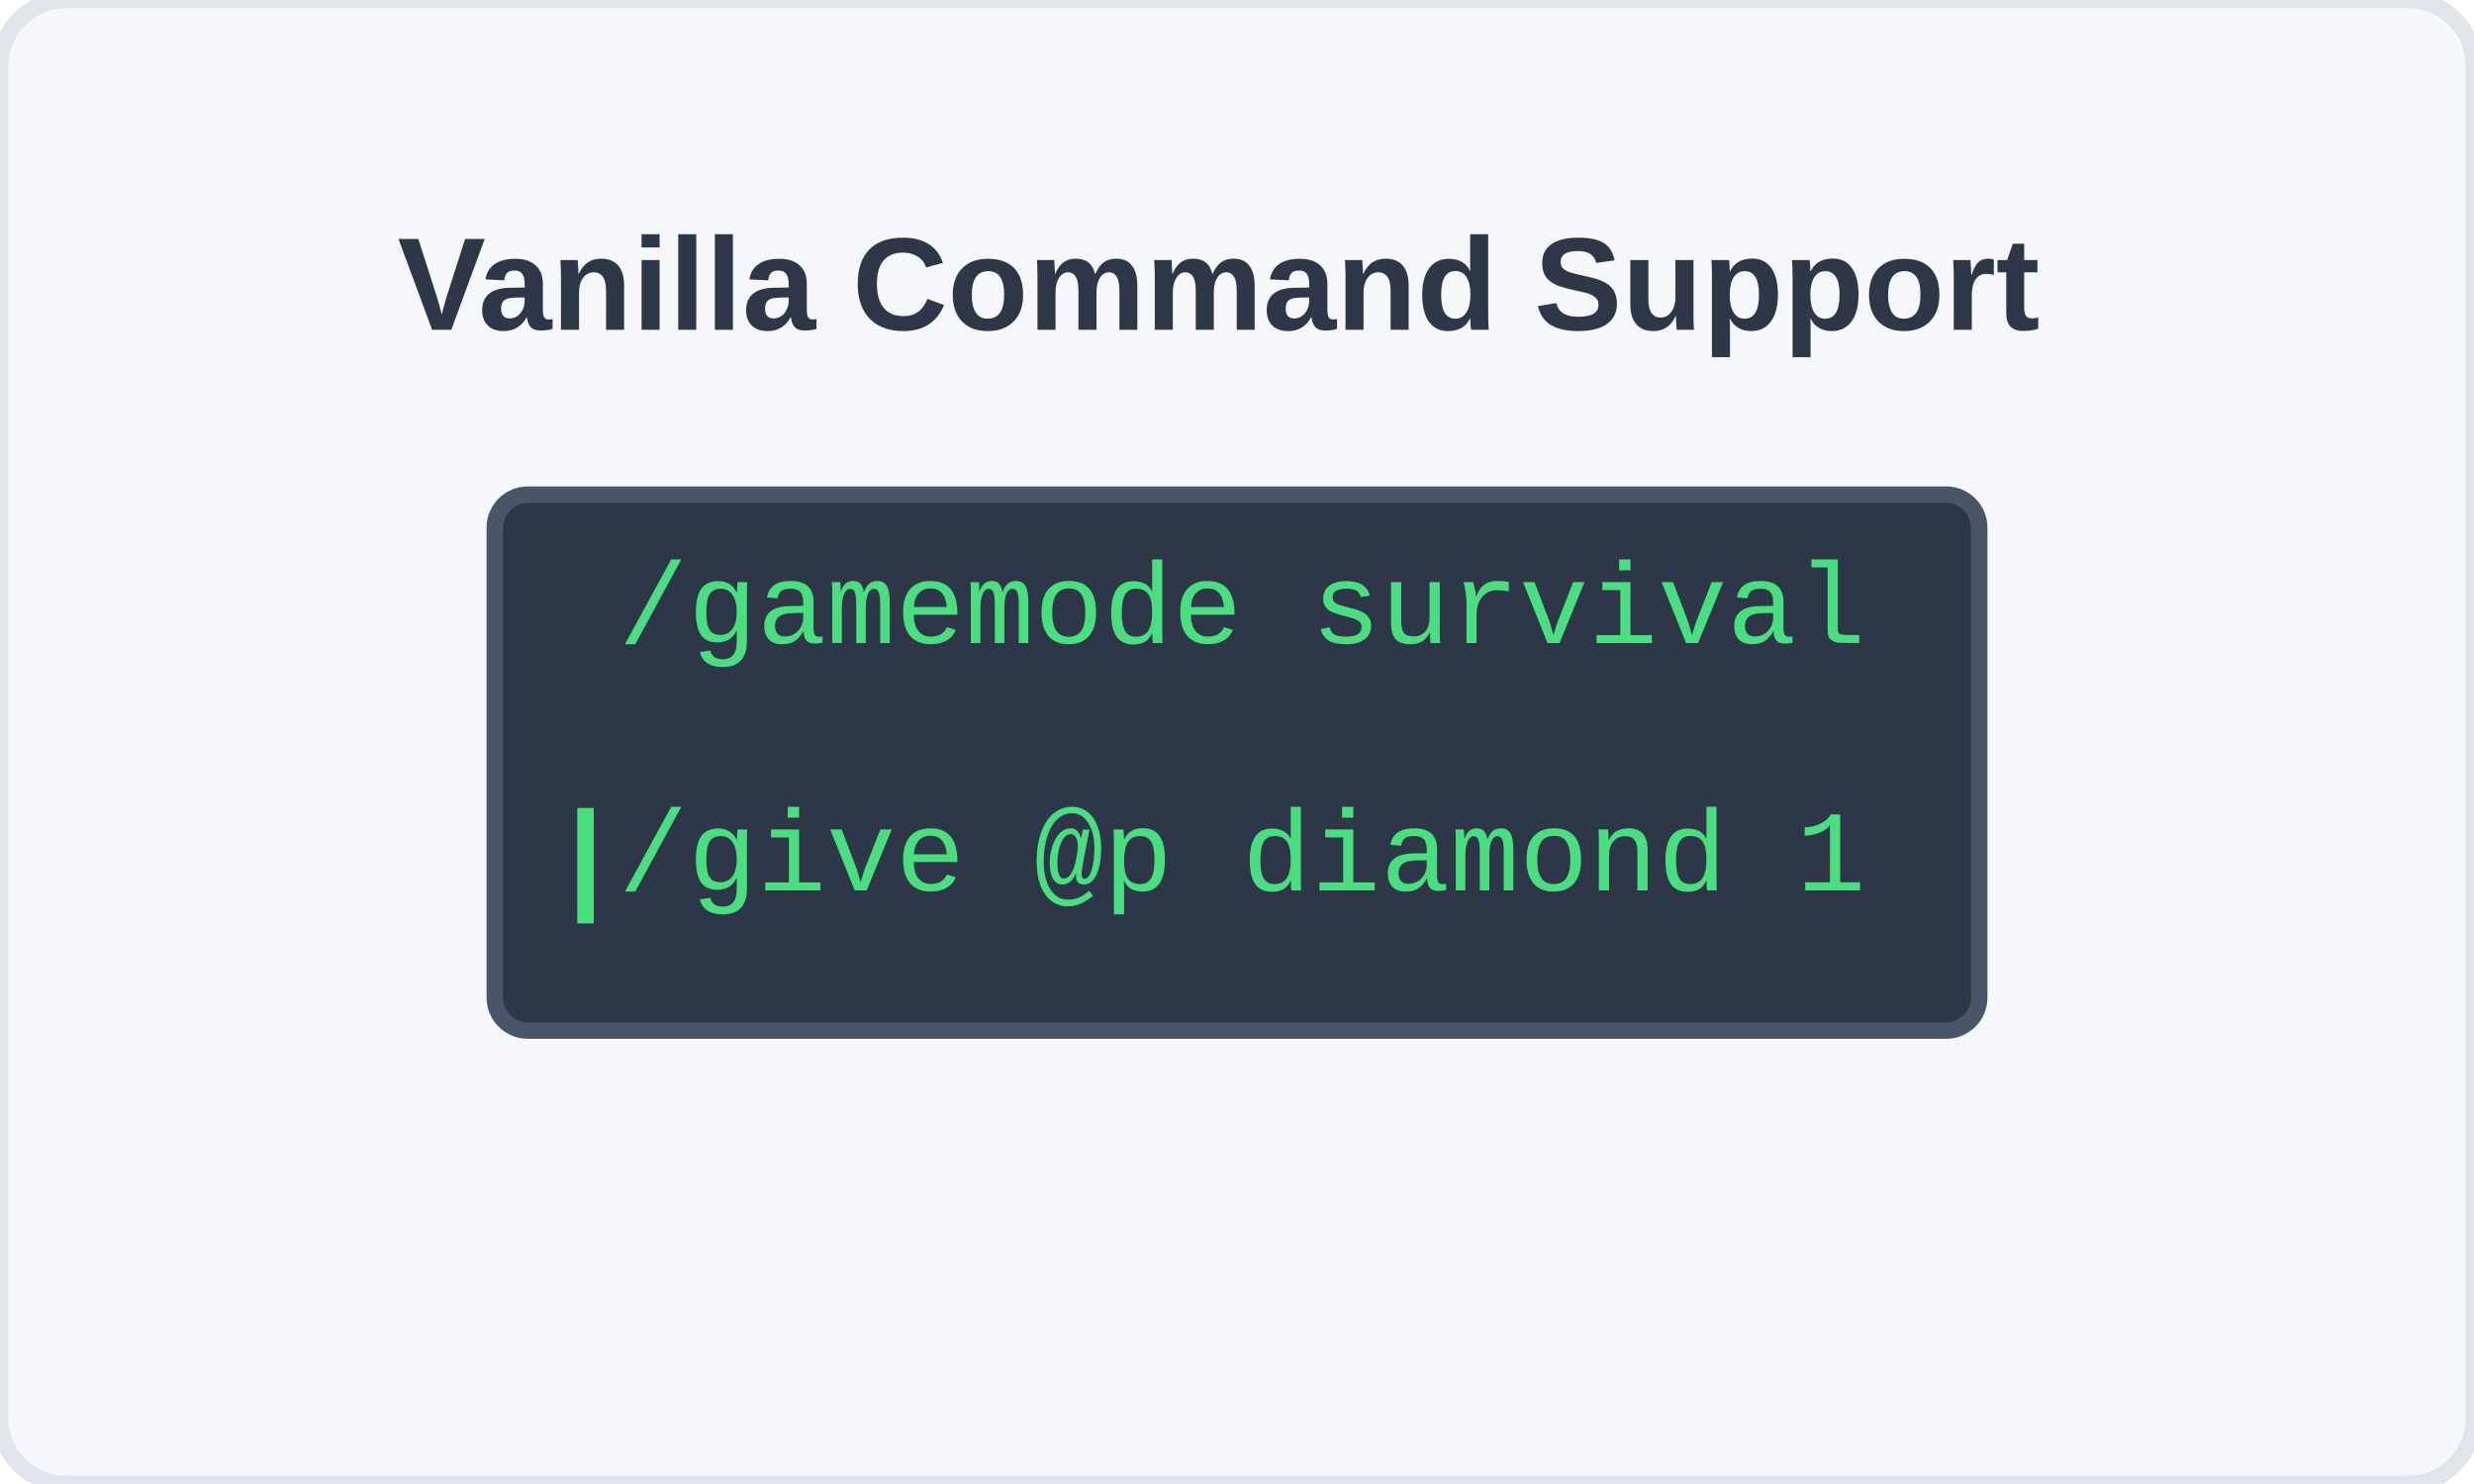
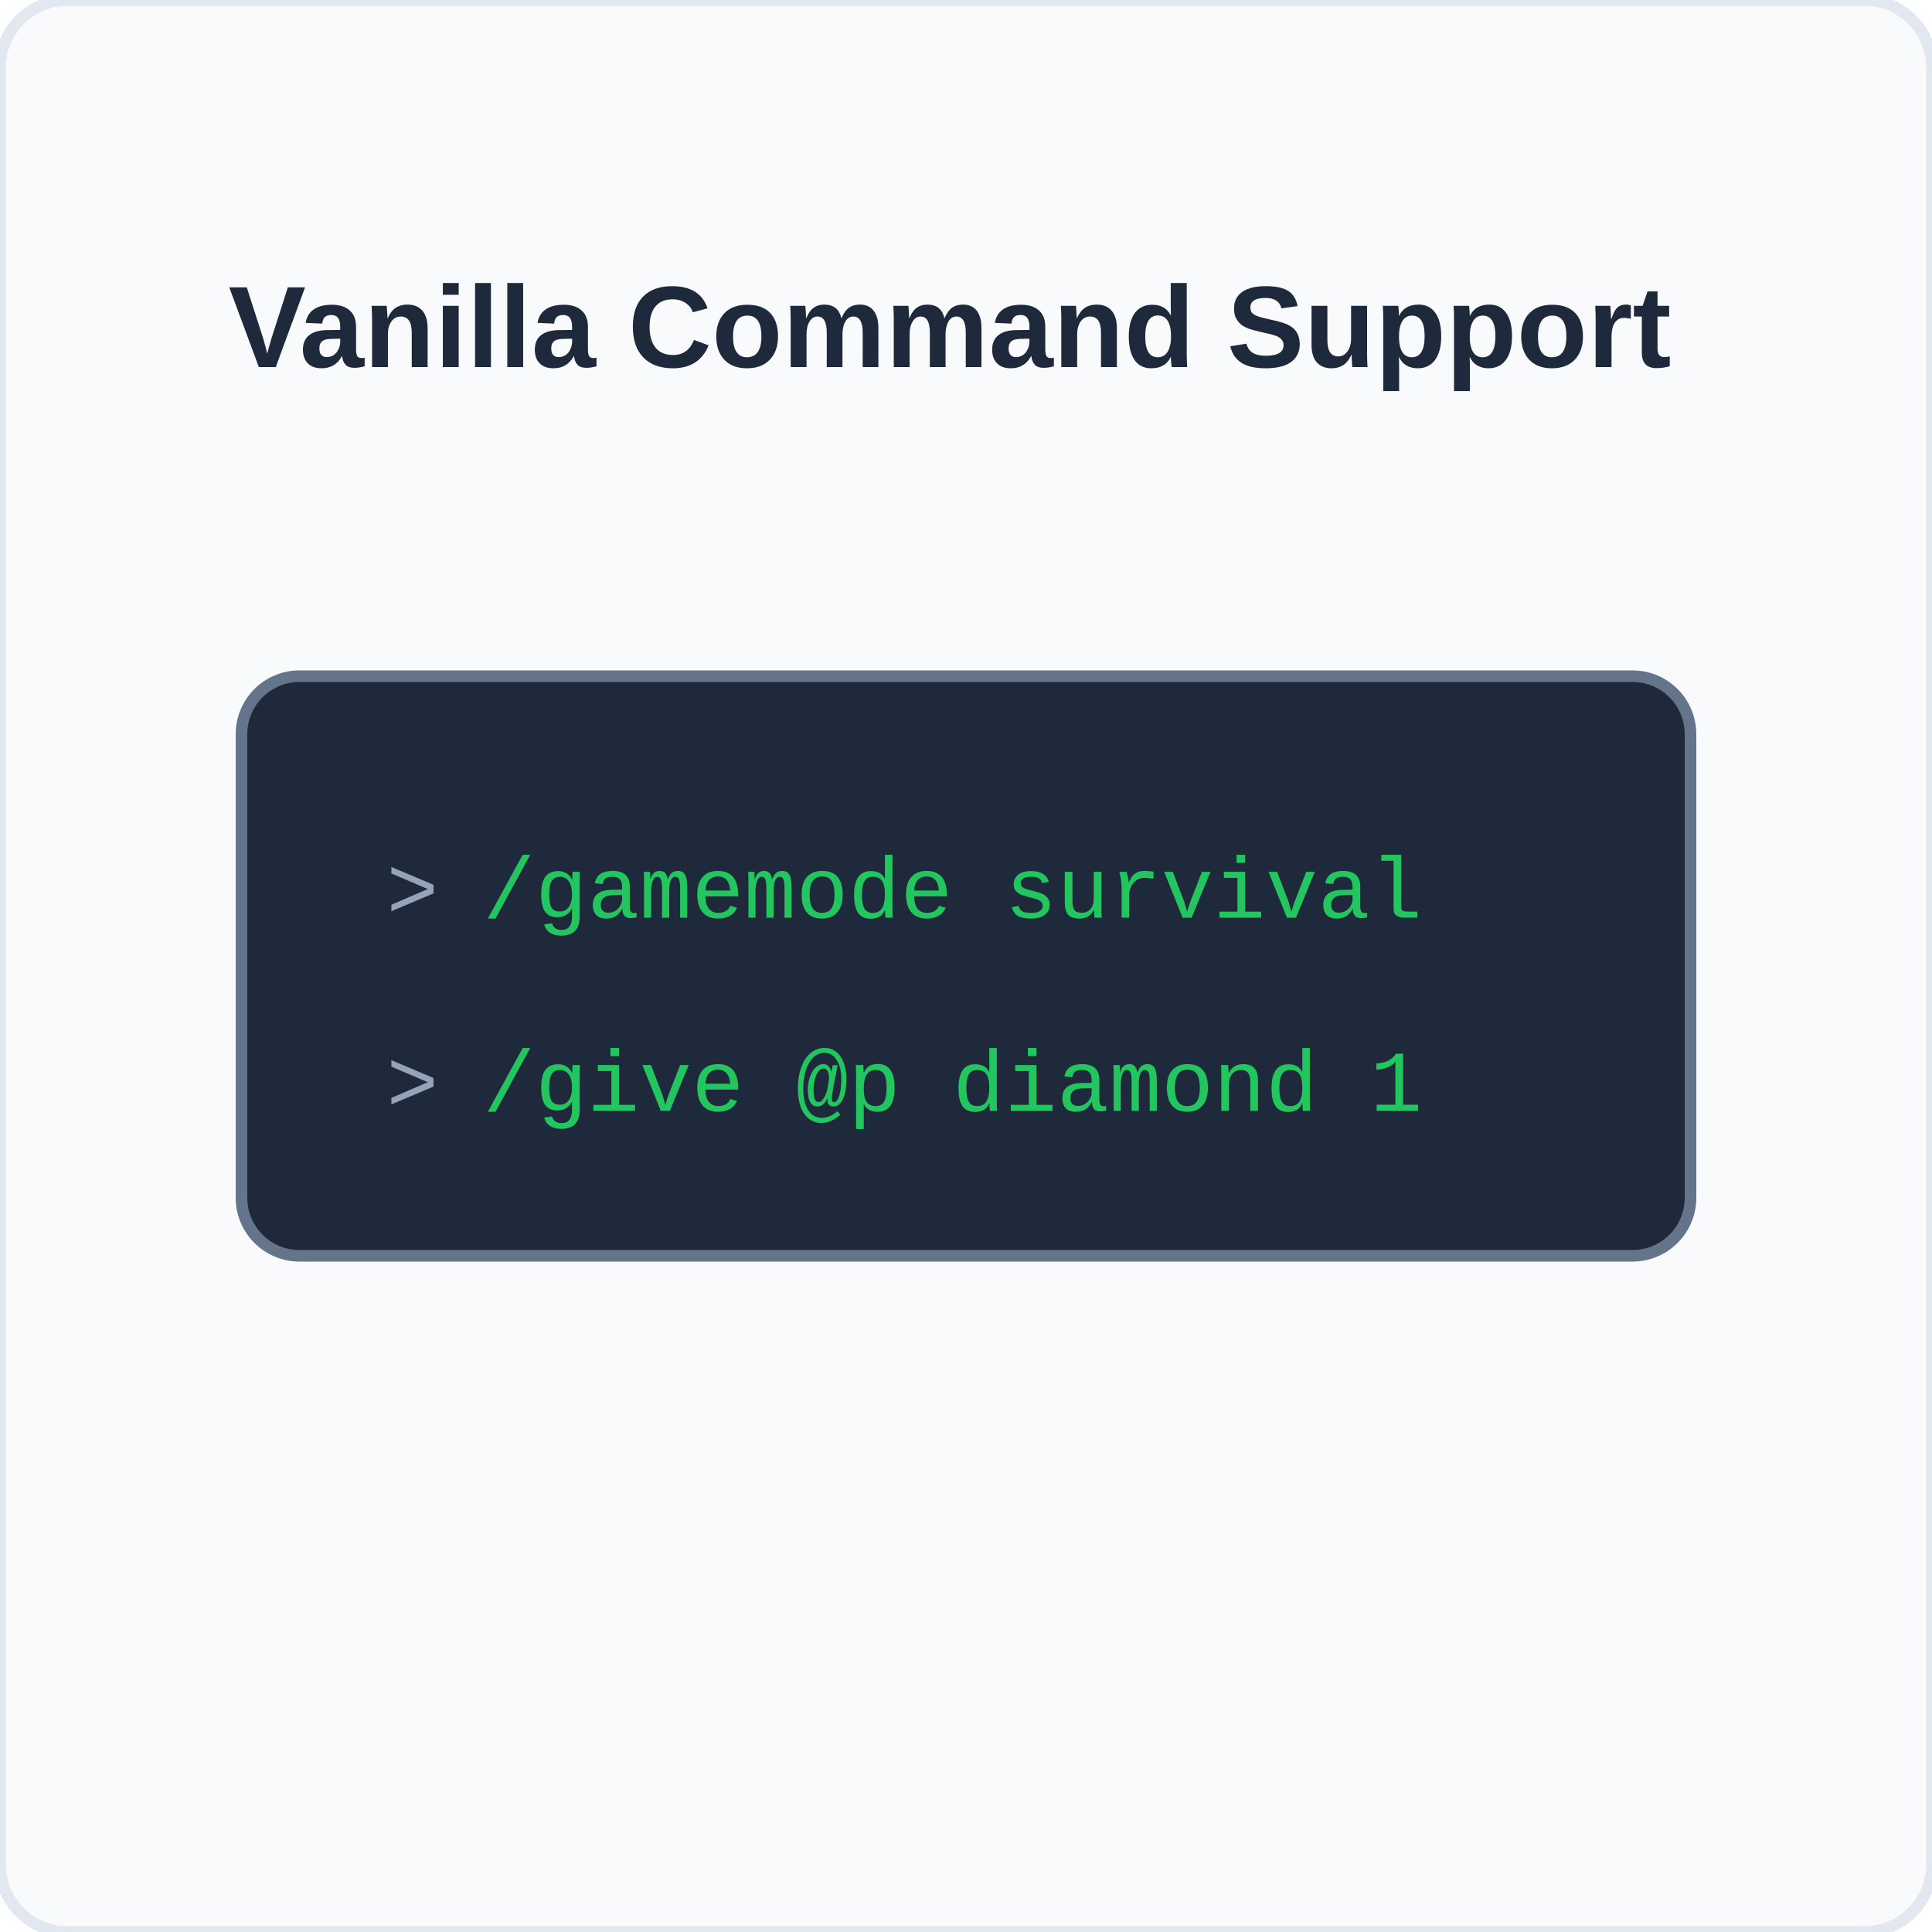
- <svg xmlns="http://www.w3.org/2000/svg" width="300" height="180">
-   <rect width="300" height="180" rx="8" ry="8" fill="#f5f7fa" stroke="#e1e5eb" stroke-width="2" />
-   <text x="150" y="40" font-family="Arial, sans-serif" font-size="16" font-weight="bold" text-anchor="middle" fill="#2d3748">
+ <svg xmlns="http://www.w3.org/2000/svg" width="200" height="200">
+   <rect width="200" height="200" rx="7" ry="7" fill="#f8fafc" stroke="#e2e8f0" stroke-width="1.2" />
+   <text x="100" y="38" font-family="Arial, sans-serif" font-size="12" font-weight="bold" text-anchor="middle" fill="#1e293b">
        Vanilla Command Support
-         <animate attributeName="y" values="40;38;40" dur="3s" repeatCount="indefinite" />
+         <animate attributeName="y" values="38;36;38" dur="3s" repeatCount="indefinite" />
  </text>
-   <rect x="60" y="60" width="180" height="65" rx="4" ry="4" fill="#2d3748" stroke="#4a5568" stroke-width="2">
-     <animate attributeName="rx" values="4;6;4" dur="3s" repeatCount="indefinite" />
-     <animate attributeName="ry" values="4;6;4" dur="3s" repeatCount="indefinite" />
-     <animate attributeName="opacity" values="0.95;1;0.95" dur="3s" repeatCount="indefinite" />
+   <rect x="25" y="70" width="150" height="60" rx="6" ry="6" fill="#1e293b" stroke="#64748b" stroke-width="1.2">
+     <animate attributeName="rx" values="6;8;6" dur="3s" repeatCount="indefinite" />
+     <animate attributeName="ry" values="6;8;6" dur="3s" repeatCount="indefinite" />
+     <animate attributeName="opacity" values="0.98;1;0.98" dur="3s" repeatCount="indefinite" />
  </rect>
-   <text x="75" y="78" font-family="Courier New, monospace" font-size="14" fill="#4ade80">
-         /gamemode survival
-         <animate attributeName="opacity" values="1;0.7;1" dur="2s" begin="0.5s" repeatCount="indefinite" />
+   <text x="40" y="95" font-family="Courier New, monospace" font-size="9" fill="#94a3b8">&gt;</text>
+   <text x="40" y="115" font-family="Courier New, monospace" font-size="9" fill="#94a3b8">&gt;</text>
+   <text x="50" y="95" font-family="Courier New, monospace" font-size="9" fill="#22c55e">
+     <tspan id="cmd1">/gamemode survival</tspan>
  </text>
-   <text x="75" y="108" font-family="Courier New, monospace" font-size="14" fill="#4ade80">
-         /give @p diamond 1
-         <animate attributeName="opacity" values="1;0.7;1" dur="2s" begin="1s" repeatCount="indefinite" />
+   <text x="50" y="115" font-family="Courier New, monospace" font-size="9" fill="#22c55e">
+     <tspan id="cmd2">/give @p diamond 1</tspan>
  </text>
-   <rect x="70" y="98" width="2" height="14" fill="#4ade80">
-     <animate attributeName="opacity" values="1;0;1" dur="1s" repeatCount="indefinite" />
-   </rect>
</svg>
